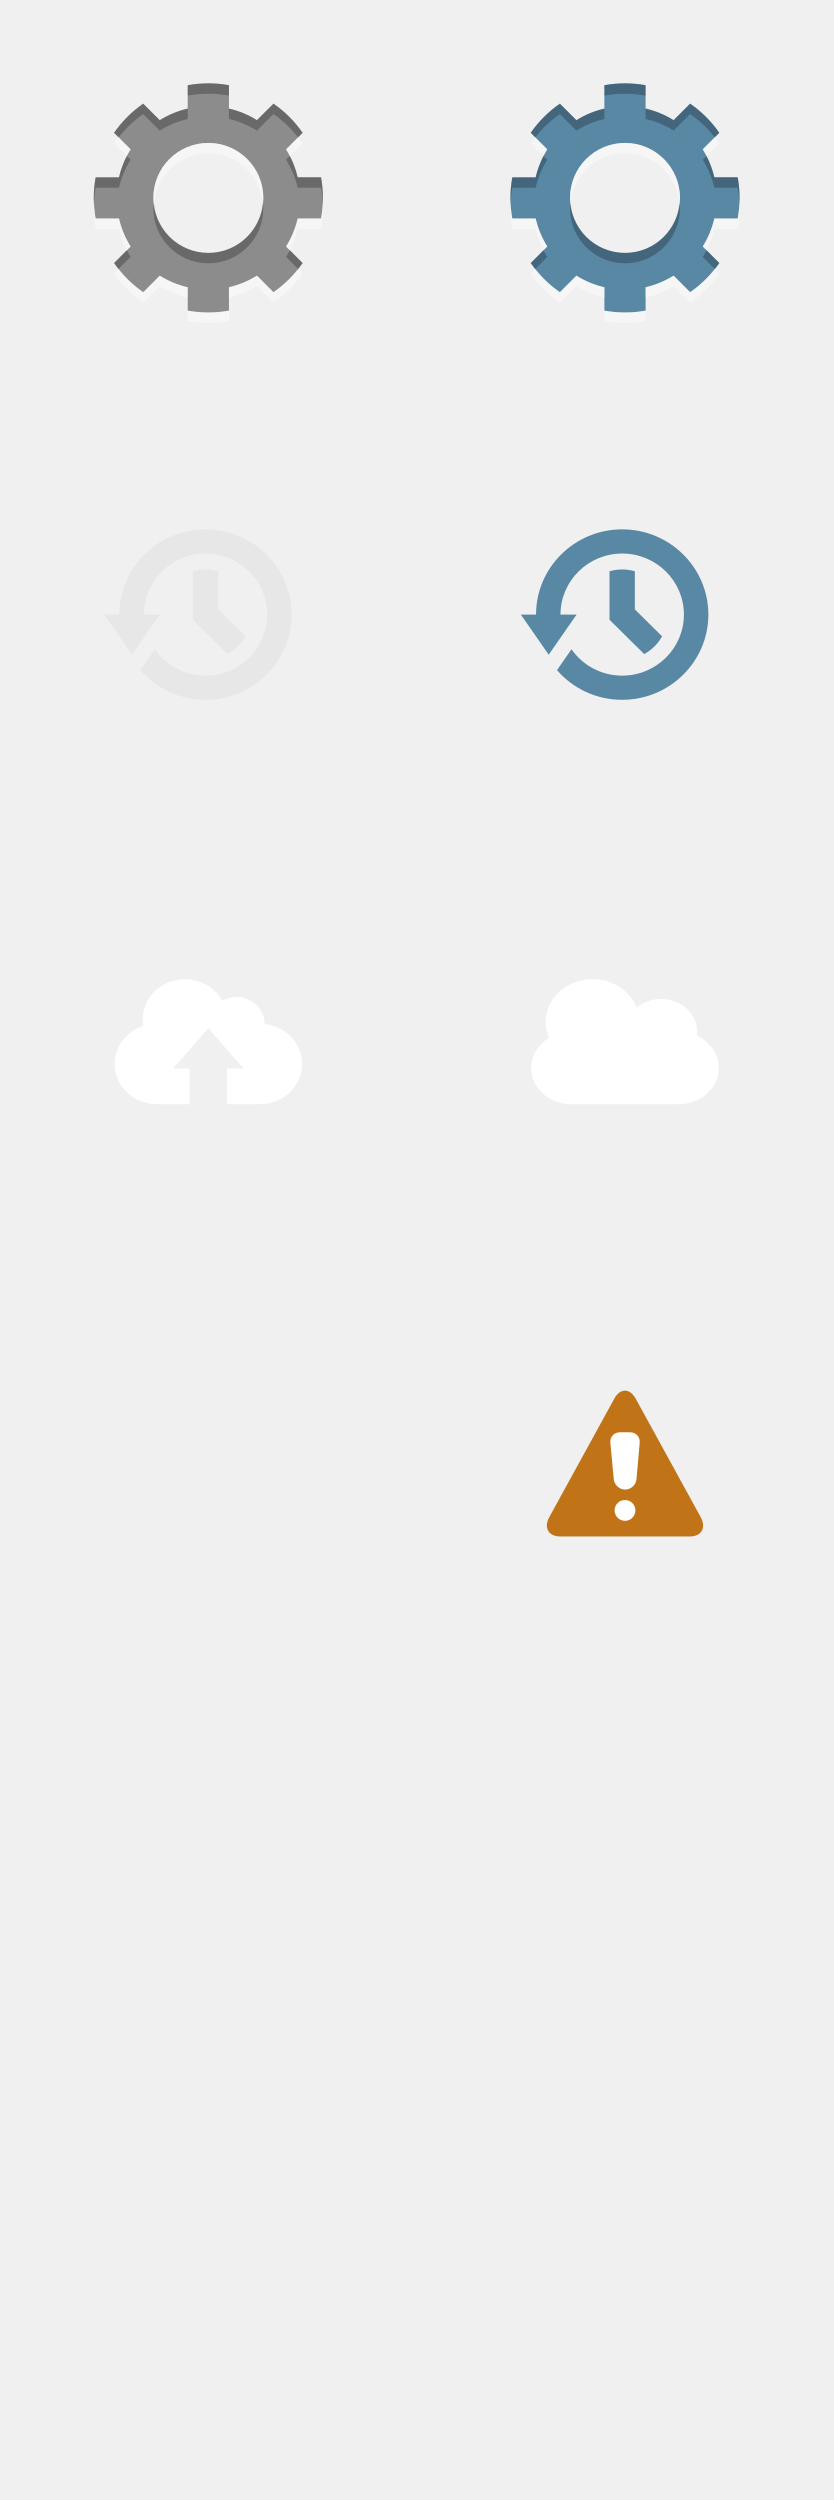
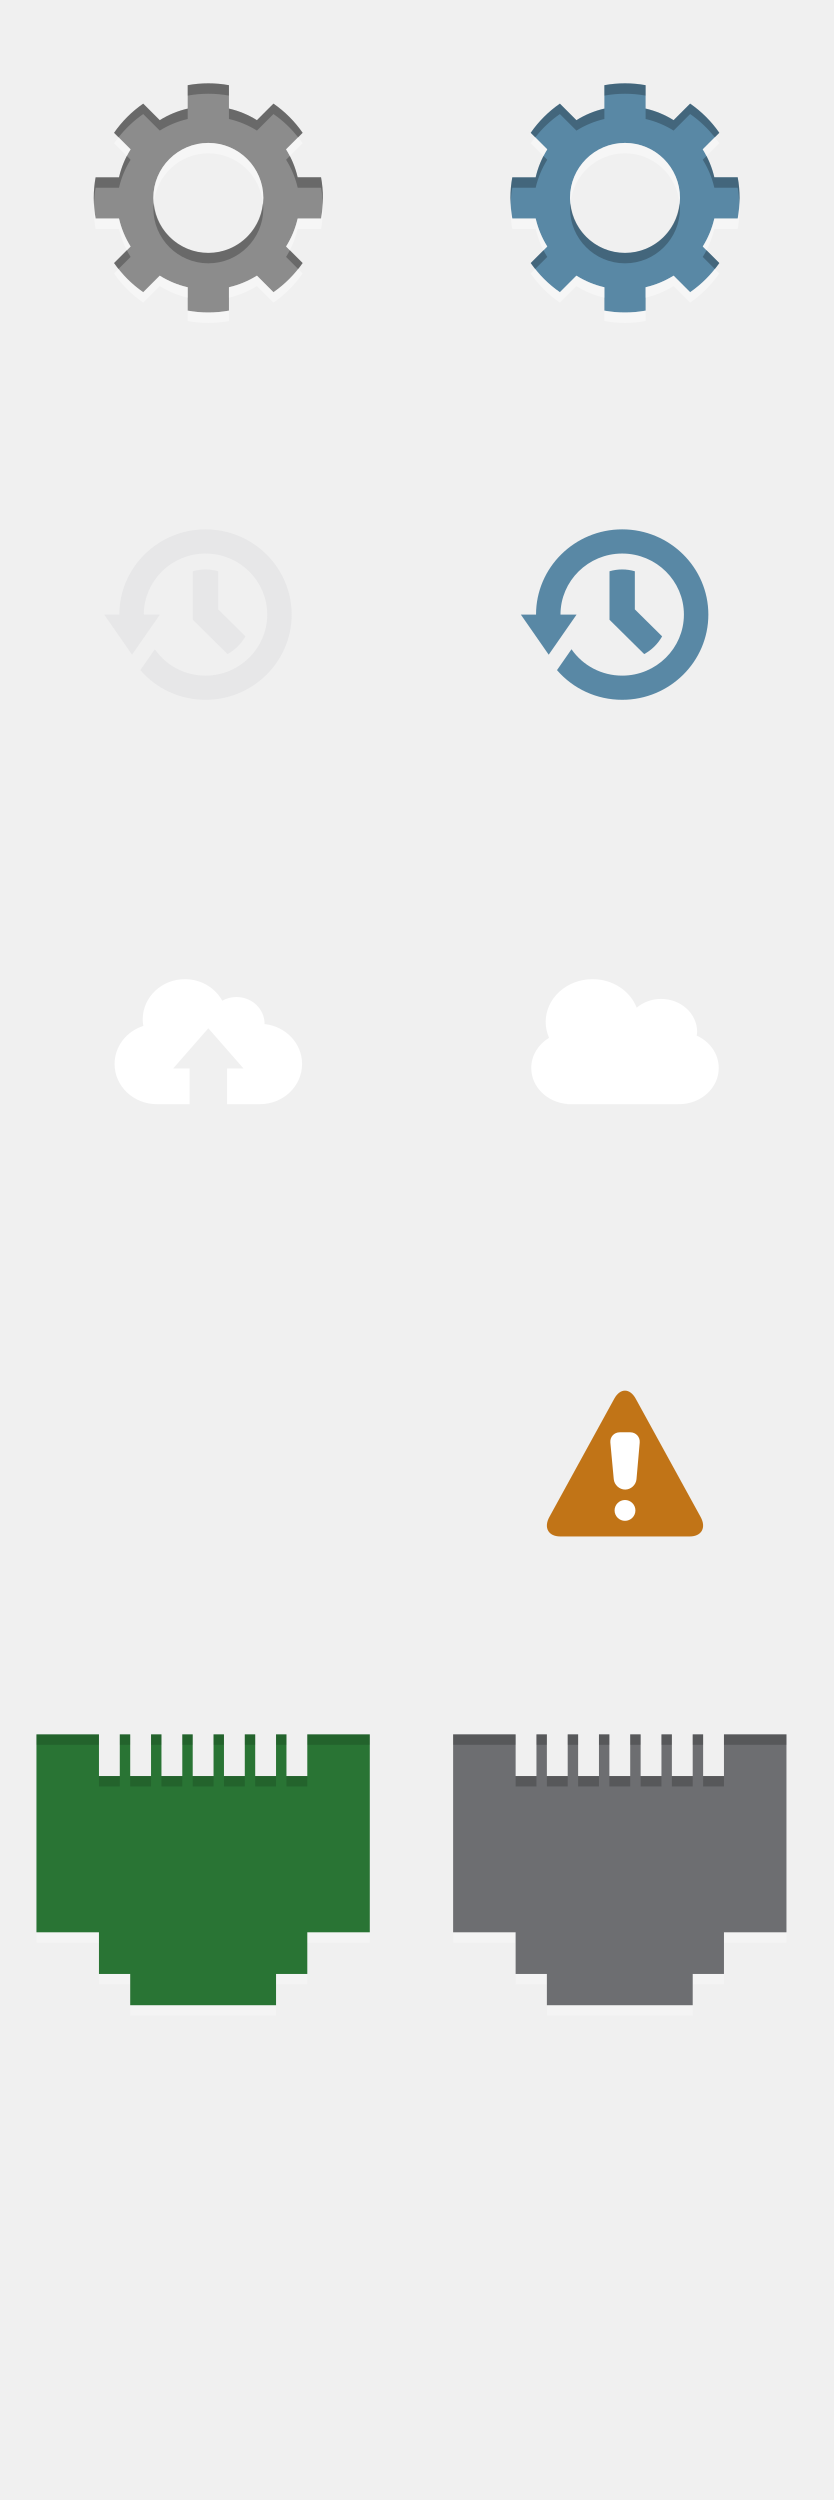
<svg xmlns="http://www.w3.org/2000/svg" version="1.1" id="Layer_1" x="0px" y="0px" width="80px" height="240px" viewBox="0 0 80 240" enable-background="new 0 0 80 240" xml:space="preserve">
  <path fill="#C17417" d="M53.784,147.5c-1.14,0-1.611-0.843-1.044-1.873l6.231-11.355c0.566-1.028,1.489-1.028,2.056,0l6.232,11.355  c0.566,1.03,0.095,1.873-1.044,1.873H53.784z" />
  <g>
    <path fill="#FFFFFF" d="M61,145c0,0.55-0.45,1-1,1l0,0c-0.55,0-1-0.45-1-1l0,0c0-0.55,0.45-1,1-1l0,0C60.55,144,61,144.45,61,145   L61,145z" />
  </g>
  <line fill="none" x1="0" y1="40" x2="80.001" y2="40" />
  <line fill="none" x1="0" y1="80" x2="80.001" y2="80" />
  <line fill="none" x1="0" y1="120" x2="80.001" y2="120" />
  <line fill="none" x1="0" y1="160" x2="80.001" y2="160" />
  <line fill="none" x1="0" y1="200" x2="80.001" y2="200" />
  <line fill="none" x1="40" y1="0" x2="40" y2="239.999" />
  <g>
    <path fill="#8C8C8C" d="M28.577,20.979h2.244C30.938,20.338,31,19.676,31,19s-0.062-1.338-0.18-1.98h-2.244   c-0.223-0.965-0.604-1.869-1.113-2.684l1.589-1.587c-0.757-1.094-1.706-2.043-2.801-2.801l-1.587,1.588   c-0.814-0.51-1.719-0.891-2.686-1.113V8.178C21.338,8.061,20.676,8,20,8s-1.338,0.061-1.98,0.178v2.246   c-0.965,0.222-1.869,0.603-2.684,1.113L13.75,9.949c-1.094,0.757-2.043,1.707-2.801,2.801l1.588,1.587   c-0.51,0.815-0.891,1.719-1.113,2.684H9.179C9.062,17.662,9,18.324,9,19s0.061,1.338,0.178,1.979h2.246   c0.222,0.967,0.603,1.869,1.113,2.687l-1.588,1.587c0.757,1.096,1.707,2.044,2.801,2.801l1.587-1.589   c0.815,0.513,1.719,0.894,2.684,1.113v2.243C18.663,29.938,19.325,30,20,30s1.338-0.062,1.979-0.18v-2.244   c0.967-0.223,1.869-0.604,2.687-1.113l1.587,1.589c1.096-0.757,2.044-1.706,2.801-2.801l-1.589-1.587   C27.975,22.85,28.354,21.945,28.577,20.979z M20,24.279c-2.916,0-5.28-2.363-5.28-5.279s2.364-5.28,5.28-5.28s5.28,2.365,5.28,5.28   C25.28,21.916,22.917,24.279,20,24.279z" />
    <g opacity="0.25">
      <path d="M12.175,24.025l-1.226,1.226c0.136,0.196,0.284,0.382,0.432,0.567l1.156-1.154C12.409,24.457,12.288,24.244,12.175,24.025    z" />
      <path d="M21.979,11.423c0.967,0.222,1.871,0.603,2.687,1.113l1.587-1.588c0.898,0.622,1.691,1.378,2.368,2.232l0.433-0.432    c-0.757-1.094-1.705-2.043-2.801-2.801l-1.587,1.588c-0.813-0.51-1.72-0.891-2.687-1.113V11.423z" />
      <path d="M25.28,20c0-0.171-0.034-0.333-0.051-0.5c-0.256,2.678-2.483,4.779-5.229,4.779c-2.745,0-4.974-2.103-5.229-4.779    c-0.016,0.167-0.05,0.329-0.05,0.5c0,2.916,2.364,5.279,5.28,5.279S25.28,22.916,25.28,20z" />
      <path d="M27.826,14.974l-0.362,0.362c0.51,0.815,0.891,1.719,1.113,2.684h2.244c0.088,0.482,0.134,0.978,0.156,1.48    C30.985,19.333,31,19.168,31,19c0-0.676-0.062-1.338-0.18-1.98h-2.244C28.411,16.3,28.155,15.614,27.826,14.974z" />
      <path d="M27.463,24.664l1.156,1.154c0.148-0.187,0.297-0.371,0.433-0.567l-1.226-1.226C27.714,24.244,27.593,24.457,27.463,24.664    z" />
      <path d="M9.179,18.021h2.245c0.222-0.965,0.603-1.869,1.113-2.684l-0.363-0.362c-0.33,0.641-0.584,1.326-0.75,2.046H9.179    C9.062,17.662,9,18.324,9,19c0,0.168,0.015,0.333,0.022,0.5C9.045,18.998,9.09,18.502,9.179,18.021z" />
      <path d="M21.979,9.178v-1C21.338,8.061,20.676,8,20,8s-1.338,0.061-1.98,0.178v1C18.663,9.061,19.325,9,20,9    S21.338,9.061,21.979,9.178z" />
      <path d="M13.75,10.949l1.587,1.588c0.815-0.51,1.719-0.891,2.684-1.113v-1c-0.965,0.222-1.869,0.603-2.684,1.113L13.75,9.949    c-1.094,0.757-2.043,1.707-2.801,2.801l0.433,0.432C12.059,12.328,12.852,11.57,13.75,10.949z" />
    </g>
    <g opacity="0.4">
      <path fill="#FFFFFF" d="M27.826,14.974l1.227-1.225c-0.136-0.196-0.284-0.382-0.433-0.568l-1.156,1.155    C27.593,14.543,27.713,14.756,27.826,14.974z" />
      <path fill="#FFFFFF" d="M12.537,14.337l-1.155-1.155c-0.148,0.187-0.297,0.372-0.433,0.568l1.225,1.225    C12.287,14.757,12.408,14.544,12.537,14.337z" />
      <path fill="#FFFFFF" d="M12.175,24.025l0.362-0.361c-0.51-0.816-0.891-1.719-1.113-2.686H9.179    C9.091,20.498,9.046,20,9.023,19.499C9.016,19.667,9,19.831,9,20c0,0.676,0.061,1.338,0.178,1.979h2.246    C11.59,22.7,11.844,23.386,12.175,24.025z" />
      <path fill="#FFFFFF" d="M20,13.72c-2.916,0-5.28,2.364-5.28,5.28c0,0.171,0.035,0.333,0.05,0.5c0.256-2.678,2.485-4.78,5.229-4.78    c2.745,0,4.974,2.104,5.229,4.78c0.017-0.167,0.051-0.329,0.051-0.5C25.28,16.085,22.917,13.72,20,13.72z" />
      <path fill="#FFFFFF" d="M26.251,28.052l-1.587-1.589c-0.816,0.51-1.719,0.891-2.686,1.113v1c0.967-0.223,1.869-0.604,2.686-1.113    l1.587,1.589c1.095-0.757,2.044-1.706,2.801-2.801l-0.433-0.433C27.944,26.674,27.149,27.432,26.251,28.052z" />
      <path fill="#FFFFFF" d="M30.821,20.979h-2.244c-0.223,0.967-0.602,1.871-1.113,2.687l0.363,0.362    c0.33-0.641,0.584-1.326,0.75-2.049h2.244C30.938,21.338,31,20.676,31,20c0-0.169-0.016-0.333-0.021-0.5    C30.955,20.002,30.909,20.498,30.821,20.979z" />
      <path fill="#FFFFFF" d="M18.021,27.576c-0.965-0.221-1.869-0.602-2.684-1.113l-1.587,1.589c-0.898-0.62-1.692-1.378-2.369-2.231    l-0.432,0.432c0.757,1.096,1.707,2.044,2.801,2.801l1.587-1.589c0.815,0.513,1.719,0.894,2.684,1.113V27.576z" />
      <path fill="#FFFFFF" d="M18.021,29.82v1C18.663,30.938,19.325,31,20,31s1.338-0.062,1.979-0.18v-1C21.338,29.938,20.676,30,20,30    S18.663,29.938,18.021,29.82z" />
    </g>
  </g>
  <g>
    <path fill="#5988A5" d="M68.576,20.979h2.244C70.938,20.338,71,19.676,71,19s-0.062-1.338-0.18-1.98h-2.244   c-0.223-0.965-0.604-1.869-1.113-2.684l1.589-1.587c-0.757-1.094-1.706-2.043-2.801-2.801l-1.587,1.588   c-0.814-0.51-1.719-0.891-2.686-1.113V8.178C61.338,8.061,60.676,8,60,8s-1.338,0.061-1.98,0.178v2.246   c-0.965,0.222-1.869,0.603-2.684,1.113l-1.587-1.588c-1.095,0.757-2.043,1.707-2.802,2.801l1.589,1.587   c-0.511,0.815-0.892,1.719-1.113,2.684H49.18C49.062,17.662,49,18.324,49,19s0.062,1.338,0.18,1.979h2.244   c0.223,0.967,0.604,1.869,1.113,2.687l-1.588,1.587c0.757,1.096,1.707,2.044,2.801,2.801l1.587-1.589   c0.815,0.513,1.72,0.894,2.685,1.113v2.243C58.662,29.938,59.324,30,60,30s1.338-0.062,1.979-0.18v-2.244   c0.967-0.223,1.869-0.604,2.688-1.113l1.587,1.589c1.098-0.757,2.044-1.706,2.803-2.801l-1.591-1.587   C67.975,22.85,68.354,21.945,68.576,20.979z M60,24.279c-2.916,0-5.279-2.363-5.279-5.279s2.363-5.28,5.279-5.28   s5.279,2.365,5.279,5.28C65.279,21.916,62.916,24.279,60,24.279z" />
    <g opacity="0.25">
      <path d="M52.175,24.025l-1.226,1.226c0.136,0.196,0.283,0.382,0.432,0.567l1.156-1.154C52.408,24.457,52.287,24.244,52.175,24.025    z" />
      <path d="M61.979,11.423c0.967,0.222,1.871,0.603,2.688,1.113l1.587-1.588c0.896,0.622,1.689,1.378,2.368,2.232l0.435-0.432    c-0.759-1.094-1.705-2.043-2.803-2.801l-1.587,1.588c-0.812-0.51-1.722-0.891-2.688-1.113V11.423z" />
      <path d="M65.279,20c0-0.171-0.034-0.333-0.051-0.5c-0.256,2.678-2.483,4.779-5.229,4.779c-2.745,0-4.974-2.103-5.229-4.779    c-0.016,0.167-0.049,0.329-0.049,0.5c0,2.916,2.363,5.279,5.279,5.279S65.279,22.916,65.279,20z" />
      <path d="M67.825,14.974l-0.362,0.362c0.51,0.815,0.891,1.719,1.113,2.684h2.244c0.088,0.482,0.134,0.978,0.156,1.48    C70.984,19.333,71,19.168,71,19c0-0.676-0.062-1.338-0.18-1.98h-2.244C68.41,16.3,68.154,15.614,67.825,14.974z" />
      <path d="M67.463,24.664l1.156,1.154c0.148-0.187,0.297-0.371,0.433-0.567l-1.226-1.226C67.714,24.244,67.593,24.457,67.463,24.664    z" />
      <path d="M49.18,18.021h2.243c0.224-0.965,0.604-1.869,1.113-2.684l-0.363-0.362c-0.33,0.641-0.584,1.326-0.75,2.046H49.18    C49.062,17.662,49,18.324,49,19c0,0.168,0.016,0.333,0.021,0.5C49.045,18.998,49.09,18.502,49.18,18.021z" />
      <path d="M61.979,9.178v-1C61.338,8.061,60.676,8,60,8s-1.338,0.061-1.98,0.178v1C58.662,9.061,59.324,9,60,9    S61.338,9.061,61.979,9.178z" />
      <path d="M53.749,10.949l1.587,1.588c0.814-0.51,1.719-0.891,2.684-1.113v-1c-0.965,0.222-1.869,0.603-2.684,1.113l-1.587-1.588    c-1.095,0.757-2.043,1.707-2.801,2.801l0.433,0.432C52.059,12.328,52.852,11.57,53.749,10.949z" />
    </g>
    <g opacity="0.4">
      <path fill="#FFFFFF" d="M67.825,14.974l1.227-1.225c-0.136-0.196-0.284-0.382-0.433-0.568l-1.156,1.155    C67.593,14.543,67.713,14.756,67.825,14.974z" />
      <path fill="#FFFFFF" d="M52.536,14.337l-1.155-1.155c-0.146,0.187-0.297,0.372-0.433,0.568l1.225,1.225    C52.286,14.757,52.407,14.544,52.536,14.337z" />
      <path fill="#FFFFFF" d="M52.175,24.025l0.362-0.361c-0.51-0.816-0.891-1.719-1.113-2.686H49.18    c-0.09-0.48-0.135-0.978-0.156-1.479C49.016,19.667,49,19.831,49,20c0,0.676,0.062,1.338,0.18,1.979h2.244    C51.59,22.7,51.844,23.386,52.175,24.025z" />
      <path fill="#FFFFFF" d="M60,13.72c-2.916,0-5.279,2.364-5.279,5.28c0,0.171,0.034,0.333,0.049,0.5    c0.256-2.678,2.485-4.78,5.229-4.78c2.745,0,4.974,2.104,5.229,4.78c0.017-0.167,0.051-0.329,0.051-0.5    C65.279,16.085,62.916,13.72,60,13.72z" />
      <path fill="#FFFFFF" d="M66.251,28.052l-1.587-1.589c-0.816,0.51-1.719,0.891-2.686,1.113v1c0.967-0.223,1.869-0.604,2.686-1.113    l1.587,1.589c1.095-0.757,2.044-1.706,2.802-2.801l-0.434-0.433C67.943,26.674,67.148,27.432,66.251,28.052z" />
      <path fill="#FFFFFF" d="M70.82,20.979h-2.244c-0.223,0.967-0.602,1.871-1.113,2.687l0.363,0.362    c0.33-0.641,0.584-1.326,0.75-2.049h2.244C70.938,21.338,71,20.676,71,20c0-0.169-0.016-0.333-0.021-0.5    C70.954,20.002,70.908,20.498,70.82,20.979z" />
      <path fill="#FFFFFF" d="M58.021,27.576c-0.965-0.221-1.869-0.602-2.688-1.113l-1.587,1.589c-0.896-0.62-1.688-1.378-2.369-2.231    l-0.433,0.432c0.758,1.096,1.705,2.044,2.802,2.801l1.587-1.589c0.812,0.513,1.723,0.894,2.688,1.113V27.576z" />
      <path fill="#FFFFFF" d="M58.021,29.82v1C58.662,30.938,59.324,31,60,31s1.338-0.062,1.979-0.18v-1C61.338,29.938,60.676,30,60,30    S58.662,29.938,58.021,29.82z" />
    </g>
  </g>
  <g>
    <path fill="#E7E7E8" d="M19.73,50.818c-4.561,0-8.271,3.67-8.271,8.182H10l2.676,3.851L15.352,59h-1.545   c0-3.231,2.657-5.86,5.923-5.86s5.924,2.629,5.924,5.86s-2.658,5.861-5.924,5.861c-1.971,0-3.769-0.953-4.866-2.533l-1.394,2.004   c1.559,1.803,3.815,2.85,6.26,2.85c4.56,0,8.27-3.67,8.27-8.182S24.29,50.818,19.73,50.818z" />
    <path fill="#E7E7E8" d="M20.946,58.501v-3.66c-0.387-0.111-0.793-0.174-1.216-0.174s-0.83,0.063-1.217,0.174v2.415V59.3v0.199   l0.143,0.141l1.459,1.444l1.727,1.708c0.723-0.395,1.32-0.987,1.72-1.701L20.946,58.501z" />
  </g>
  <g>
    <path fill="#5988A5" d="M59.73,50.818c-4.562,0-8.271,3.67-8.271,8.182H50l2.676,3.851L55.352,59h-1.545   c0-3.231,2.657-5.86,5.924-5.86c3.269,0,5.924,2.629,5.924,5.86s-2.655,5.861-5.924,5.861c-1.972,0-3.77-0.953-4.867-2.533   l-1.393,2.004c1.559,1.803,3.814,2.85,6.26,2.85c4.562,0,8.271-3.67,8.271-8.182S64.29,50.818,59.73,50.818z" />
    <path fill="#5988A5" d="M60.945,58.501v-3.66c-0.387-0.111-0.793-0.174-1.215-0.174c-0.424,0-0.83,0.063-1.217,0.174v2.415V59.3   v0.199l0.143,0.141l1.459,1.444l1.728,1.708c0.724-0.395,1.32-0.987,1.72-1.701L60.945,58.501z" />
  </g>
  <path fill="#FFFFFF" d="M25.398,98.31c0-0.008,0.001-0.017,0.001-0.024c0-1.421-1.208-2.572-2.7-2.572  c-0.498,0-0.963,0.13-1.363,0.355C20.66,94.839,19.309,94,17.75,94c-2.237,0-4.05,1.727-4.05,3.857c0,0.216,0.023,0.426,0.059,0.632  C12.156,99.002,11,100.442,11,102.143c0,2.13,1.812,3.857,4.05,3.857h3.15v-3.429h-1.575L20,98.714l3.375,3.857H21.8V106h3.15  c2.237,0,4.05-1.727,4.05-3.857C29,100.157,27.424,98.523,25.398,98.31z" />
  <g>
    <path fill="#FFFFFF" d="M66.883,99.418c0.016-0.122,0.041-0.24,0.041-0.365c0-1.744-1.551-3.158-3.461-3.158   c-0.906,0-1.723,0.324-2.34,0.842C60.504,95.144,58.844,94,56.885,94c-2.484,0-4.5,1.838-4.5,4.106c0,0.54,0.117,1.052,0.324,1.524   C51.68,100.251,51,101.316,51,102.527c0,1.811,1.521,3.298,3.463,3.457V106h10.605v-0.006c0.041,0.001,0.082,0.006,0.125,0.006   c2.102,0,3.807-1.555,3.807-3.473C69,101.163,68.137,99.986,66.883,99.418z" />
  </g>
  <g>
    <path fill="#FFFFFF" d="M58.594,138.496c-0.052-0.548,0.356-0.996,0.906-0.996h1c0.55,0,0.961,0.448,0.912,0.996l-0.309,3.508   c-0.049,0.548-0.538,0.996-1.088,0.996l0,0c-0.55,0-1.042-0.448-1.094-0.996L58.594,138.496z" />
  </g>
+   <g>
+     <g opacity="0.25">
+       <rect x="3.5" y="185.5" fill="#FFFFFF" width="6" height="1" />
+       <rect x="9.5" y="189.5" fill="#FFFFFF" width="3" height="1" />
+       <rect x="29.5" y="185.5" fill="#FFFFFF" width="6" height="1" />
+       <rect x="26.5" y="189.5" fill="#FFFFFF" width="3" height="1" />
+       <rect x="12.5" y="192.5" fill="#FFFFFF" width="14" height="1" />
+     </g>
+     <polygon fill="#297434" points="29.5,166.5 29.5,170.5 27.5,170.5 27.5,166.5 26.5,166.5 26.5,170.5 24.5,170.5 24.5,166.5    23.5,166.5 23.5,170.5 21.5,170.5 21.5,166.5 20.5,166.5 20.5,170.5 18.5,170.5 18.5,166.5 17.5,166.5 17.5,170.5 15.5,170.5    15.5,166.5 14.5,166.5 14.5,170.5 12.5,170.5 12.5,166.5 11.5,166.5 11.5,170.5 9.5,170.5 9.5,166.5 3.5,166.5 3.5,185.5    9.5,185.5 9.5,189.5 12.5,189.5 12.5,192.5 26.5,192.5 26.5,189.5 29.5,189.5 29.5,185.5 35.5,185.5 35.5,166.5  " />
+     <g opacity="0.15">
+       <rect x="21.5" y="170.5" width="2" height="1" />
+       <rect x="18.5" y="170.5" width="2" height="1" />
+       <rect x="23.5" y="166.5" width="1" height="1" />
+       <rect x="17.5" y="166.5" width="1" height="1" />
+       <rect x="27.5" y="170.5" width="2" height="1" />
+       <rect x="26.5" y="166.5" width="1" height="1" />
+       <rect x="24.5" y="170.5" width="2" height="1" />
+       <rect x="20.5" y="166.5" width="1" height="1" />
+       <rect x="3.5" y="166.5" width="6" height="1" />
+       <rect x="15.5" y="170.5" width="2" height="1" />
+       <rect x="29.5" y="166.5" width="6" height="1" />
+       <rect x="9.5" y="170.5" width="2" height="1" />
+       <rect x="11.5" y="166.5" width="1" height="1" />
+       <rect x="14.5" y="166.5" width="1" height="1" />
+       <rect x="12.5" y="170.5" width="2" height="1" />
+     </g>
+   </g>
+   <g>
+     <g opacity="0.25">
+       <rect x="43.5" y="185.5" fill="#FFFFFF" width="6" height="1" />
+       <rect x="49.5" y="189.5" fill="#FFFFFF" width="3" height="1" />
+       <rect x="69.5" y="185.5" fill="#FFFFFF" width="6" height="1" />
+       <rect x="66.5" y="189.5" fill="#FFFFFF" width="3" height="1" />
+       <rect x="52.5" y="192.5" fill="#FFFFFF" width="14" height="1" />
+     </g>
+     <polygon fill="#6D6E71" points="69.5,166.5 69.5,170.5 67.5,170.5 67.5,166.5 66.5,166.5 66.5,170.5 64.5,170.5 64.5,166.5    63.5,166.5 63.5,170.5 61.5,170.5 61.5,166.5 60.5,166.5 60.5,170.5 58.5,170.5 58.5,166.5 57.5,166.5 57.5,170.5 55.5,170.5    55.5,166.5 54.5,166.5 54.5,170.5 52.5,170.5 52.5,166.5 51.5,166.5 51.5,170.5 49.5,170.5 49.5,166.5 43.5,166.5 43.5,185.5    49.5,185.5 49.5,189.5 52.5,189.5 52.5,192.5 66.5,192.5 66.5,189.5 69.5,189.5 69.5,185.5 75.5,185.5 75.5,166.5  " />
+     <g opacity="0.2">
+       <rect x="61.5" y="170.5" width="2" height="1" />
+       <rect x="58.5" y="170.5" width="2" height="1" />
+       <rect x="63.5" y="166.5" width="1" height="1" />
+       <rect x="57.5" y="166.5" width="1" height="1" />
+       <rect x="67.5" y="170.5" width="2" height="1" />
+       <rect x="66.5" y="166.5" width="1" height="1" />
+       <rect x="64.5" y="170.5" width="2" height="1" />
+       <rect x="60.5" y="166.5" width="1" height="1" />
+       <rect x="43.5" y="166.5" width="6" height="1" />
+       <rect x="55.5" y="170.5" width="2" height="1" />
+       <rect x="69.5" y="166.5" width="6" height="1" />
+       <rect x="49.5" y="170.5" width="2" height="1" />
+       <rect x="51.5" y="166.5" width="1" height="1" />
+       <rect x="54.5" y="166.5" width="1" height="1" />
+       <rect x="52.5" y="170.5" width="2" height="1" />
+     </g>
+   </g>
</svg>
